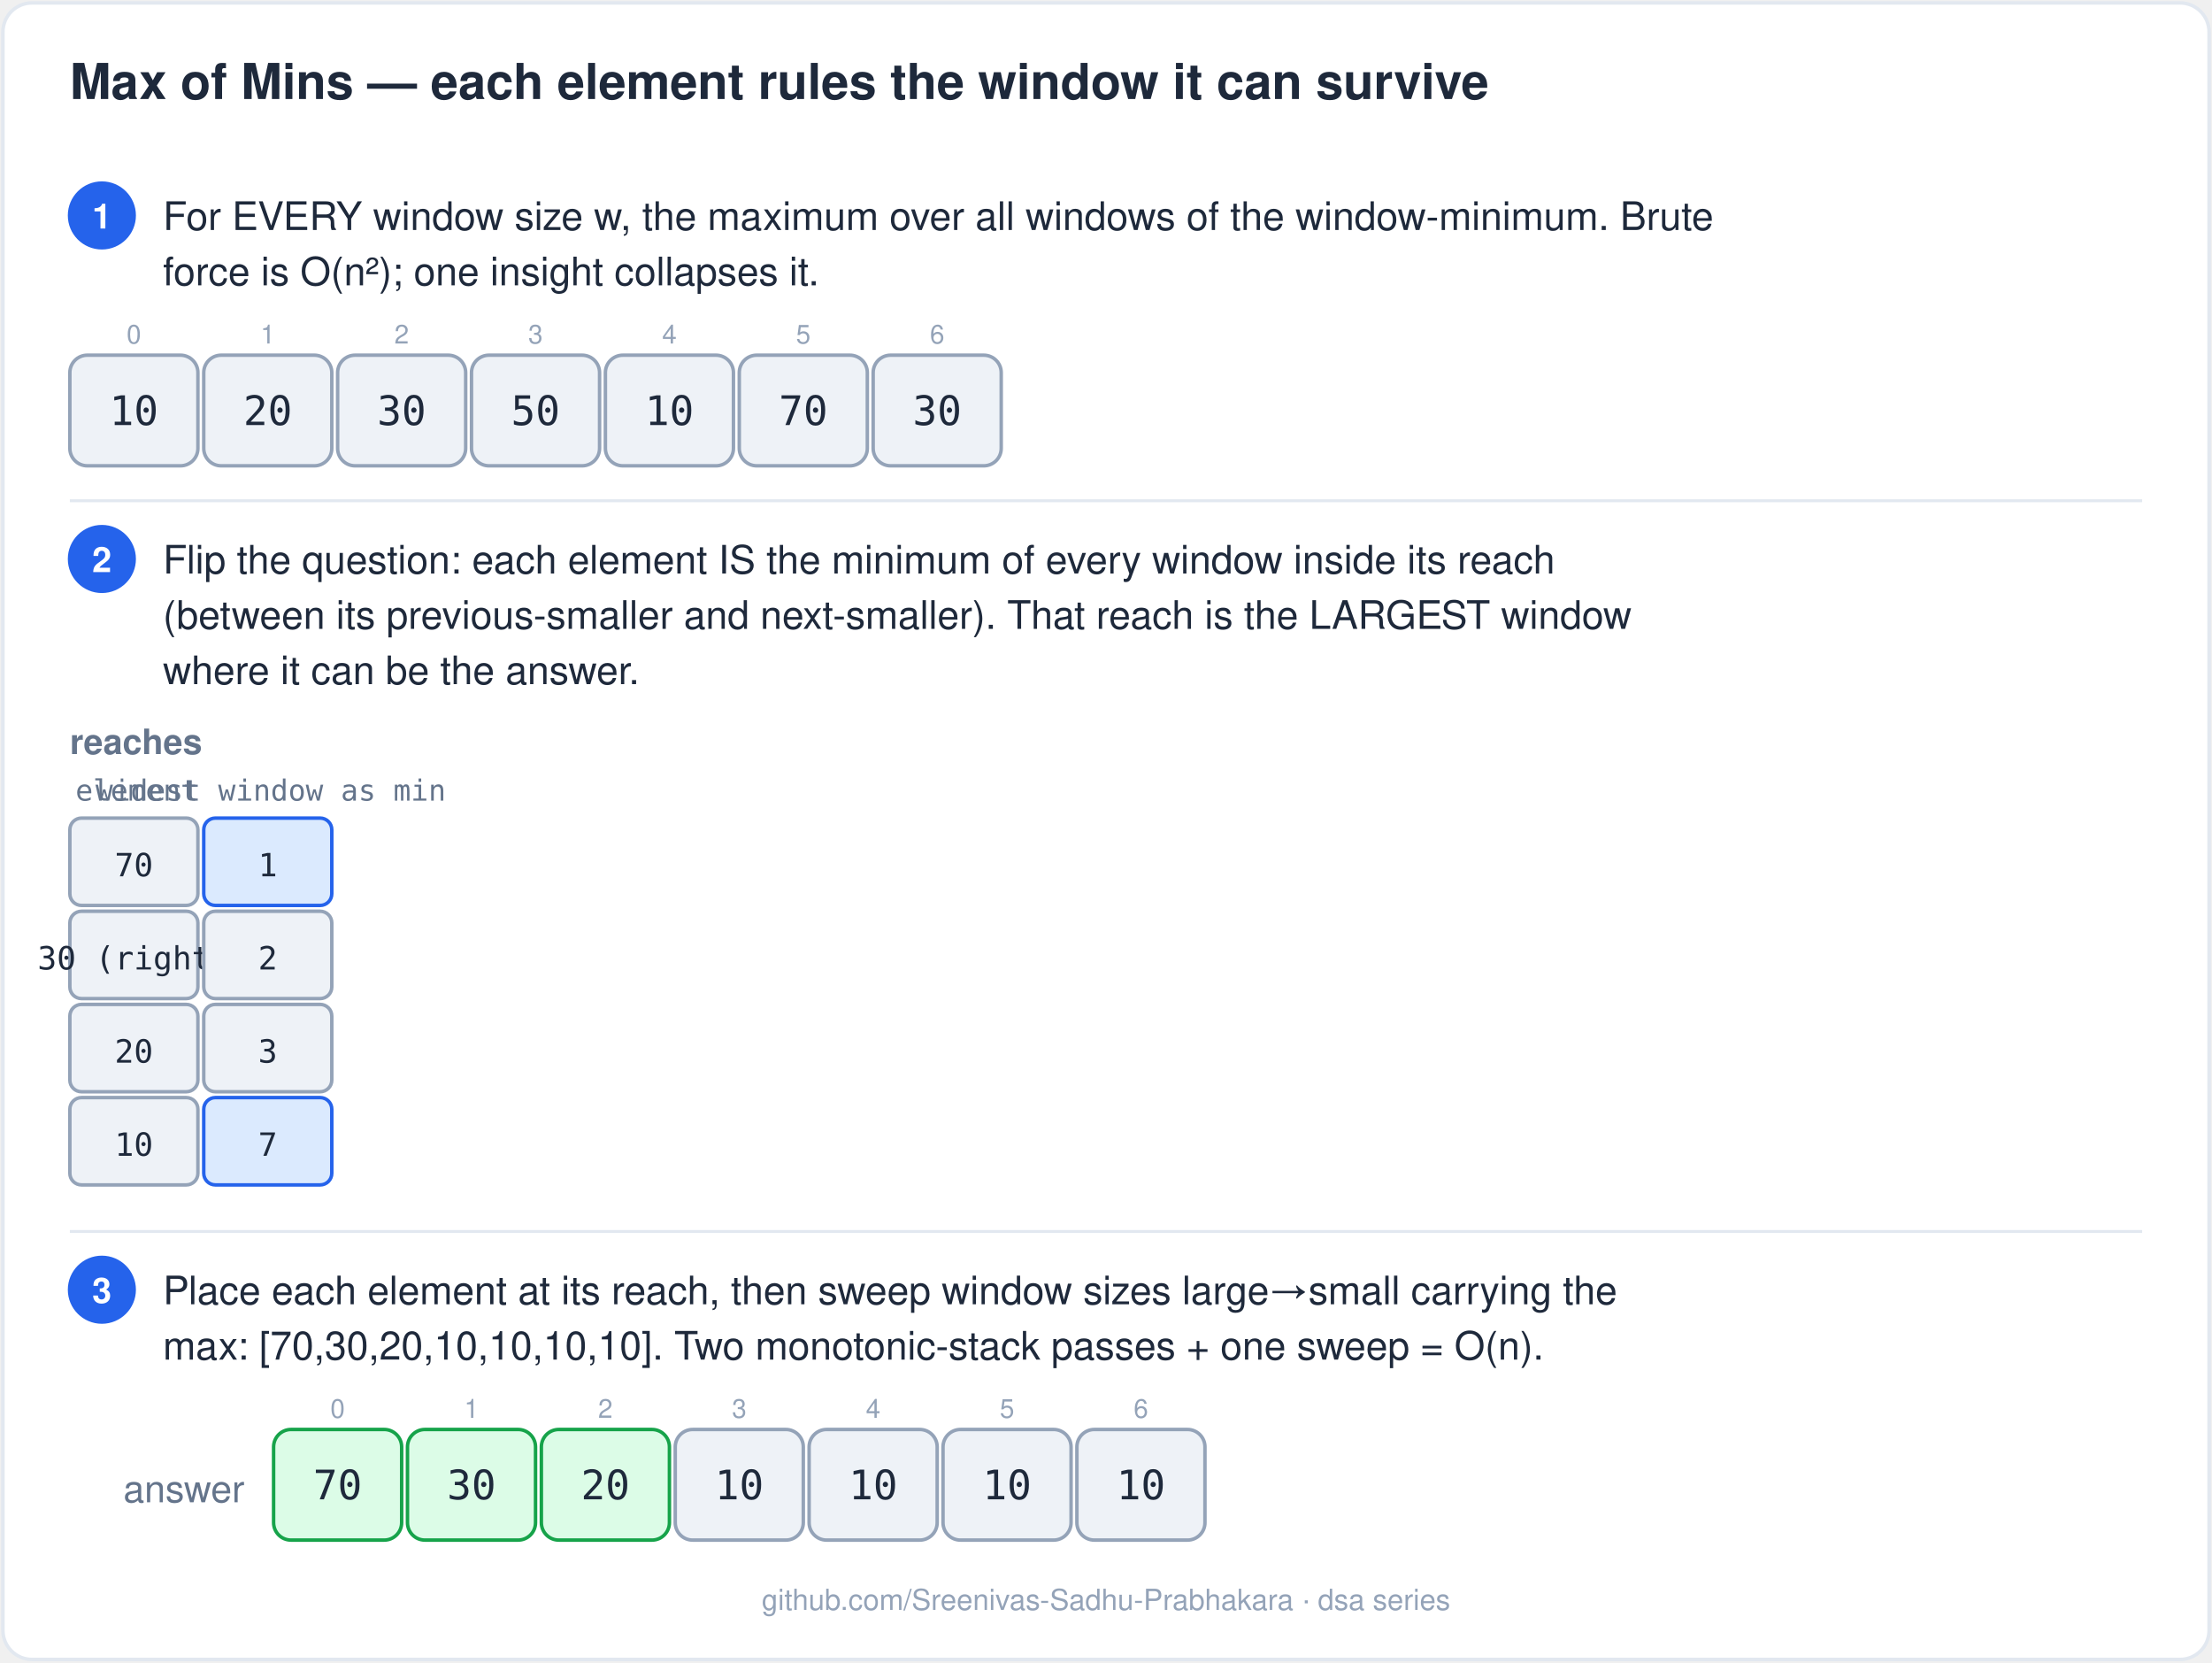
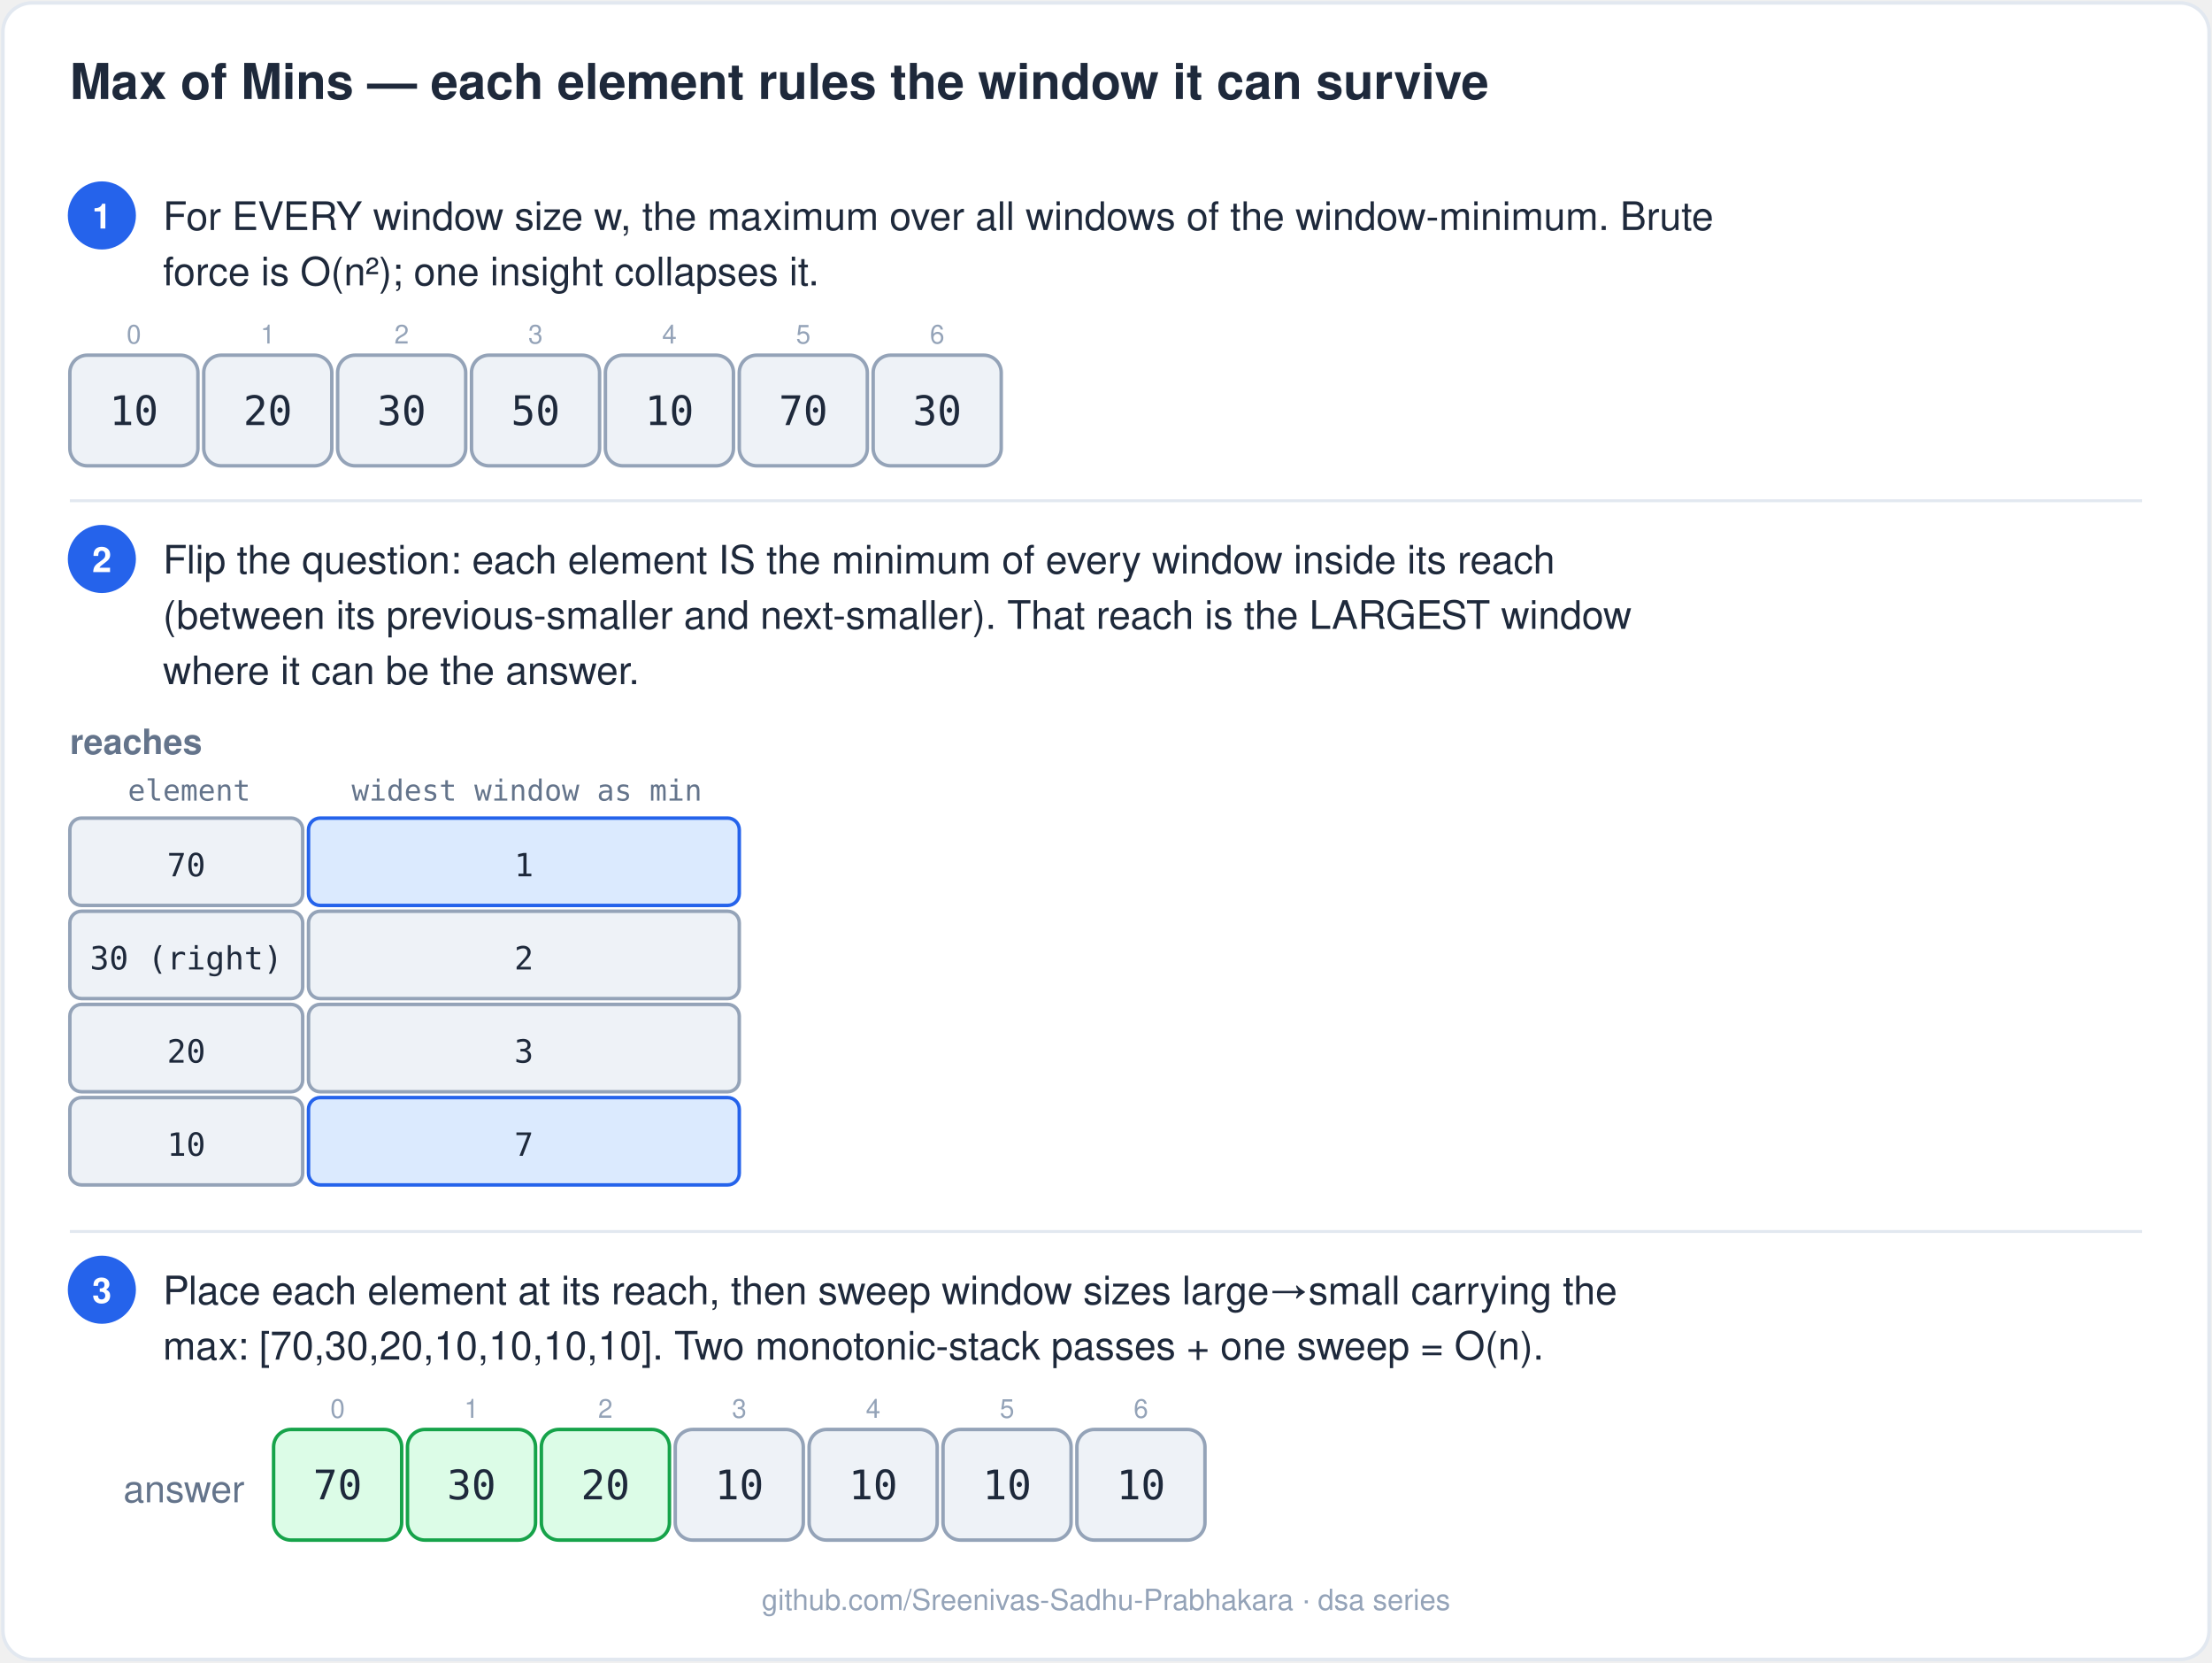
<svg xmlns="http://www.w3.org/2000/svg" width="760" height="571" viewBox="0 0 760 571" role="img" aria-label="Step-by-step visual walkthrough">
  <defs>
    <marker id="arr" markerWidth="8" markerHeight="8" refX="6" refY="3" orient="auto">
      <path d="M0,0 L7,3 L0,6 z" fill="context-stroke" />
    </marker>
  </defs>
  <rect x="1.0" y="1.0" width="758.0" height="569.0" rx="10" fill="#ffffff" stroke="#e2e8f0" stroke-width="1.2" />
  <text x="24.0" y="34.0" font-family="-apple-system,Segoe UI,Helvetica,Arial,sans-serif" font-size="17" fill="#1e293b" text-anchor="start" font-weight="600">Max of Mins — each element rules the window it can survive</text>
  <circle cx="35.0" cy="74.0" r="11" fill="#2563eb" stroke="#2563eb" stroke-width="1.4" />
  <text x="35.0" y="78.5" font-family="-apple-system,Segoe UI,Helvetica,Arial,sans-serif" font-size="12" fill="#ffffff" text-anchor="middle" font-weight="600">1</text>
  <text x="56.0" y="79.0" font-family="-apple-system,Segoe UI,Helvetica,Arial,sans-serif" font-size="13.5" fill="#1e293b" text-anchor="start">For EVERY window size w, the maximum over all windows of the window-minimum. Brute</text>
  <text x="56.0" y="98.0" font-family="-apple-system,Segoe UI,Helvetica,Arial,sans-serif" font-size="13.5" fill="#1e293b" text-anchor="start">force is O(n²); one insight collapses it.</text>
  <rect x="24.0" y="122.0" width="44.0" height="38.0" rx="6" fill="#eef2f7" stroke="#94a3b8" stroke-width="1.2" />
  <text x="46.0" y="146.0" font-family="ui-monospace,Menlo,monospace" font-size="14" fill="#1e293b" text-anchor="middle">10</text>
  <text x="46.0" y="118.0" font-family="-apple-system,Segoe UI,Helvetica,Arial,sans-serif" font-size="9" fill="#94a3b8" text-anchor="middle">0</text>
  <rect x="70.0" y="122.0" width="44.0" height="38.0" rx="6" fill="#eef2f7" stroke="#94a3b8" stroke-width="1.2" />
  <text x="92.0" y="146.0" font-family="ui-monospace,Menlo,monospace" font-size="14" fill="#1e293b" text-anchor="middle">20</text>
  <text x="92.0" y="118.0" font-family="-apple-system,Segoe UI,Helvetica,Arial,sans-serif" font-size="9" fill="#94a3b8" text-anchor="middle">1</text>
  <rect x="116.0" y="122.0" width="44.0" height="38.0" rx="6" fill="#eef2f7" stroke="#94a3b8" stroke-width="1.2" />
  <text x="138.0" y="146.0" font-family="ui-monospace,Menlo,monospace" font-size="14" fill="#1e293b" text-anchor="middle">30</text>
  <text x="138.0" y="118.0" font-family="-apple-system,Segoe UI,Helvetica,Arial,sans-serif" font-size="9" fill="#94a3b8" text-anchor="middle">2</text>
  <rect x="162.0" y="122.0" width="44.0" height="38.0" rx="6" fill="#eef2f7" stroke="#94a3b8" stroke-width="1.2" />
  <text x="184.0" y="146.0" font-family="ui-monospace,Menlo,monospace" font-size="14" fill="#1e293b" text-anchor="middle">50</text>
  <text x="184.0" y="118.0" font-family="-apple-system,Segoe UI,Helvetica,Arial,sans-serif" font-size="9" fill="#94a3b8" text-anchor="middle">3</text>
  <rect x="208.0" y="122.0" width="44.0" height="38.0" rx="6" fill="#eef2f7" stroke="#94a3b8" stroke-width="1.2" />
  <text x="230.0" y="146.0" font-family="ui-monospace,Menlo,monospace" font-size="14" fill="#1e293b" text-anchor="middle">10</text>
  <text x="230.0" y="118.0" font-family="-apple-system,Segoe UI,Helvetica,Arial,sans-serif" font-size="9" fill="#94a3b8" text-anchor="middle">4</text>
  <rect x="254.0" y="122.0" width="44.0" height="38.0" rx="6" fill="#eef2f7" stroke="#94a3b8" stroke-width="1.2" />
  <text x="276.0" y="146.0" font-family="ui-monospace,Menlo,monospace" font-size="14" fill="#1e293b" text-anchor="middle">70</text>
  <text x="276.0" y="118.0" font-family="-apple-system,Segoe UI,Helvetica,Arial,sans-serif" font-size="9" fill="#94a3b8" text-anchor="middle">5</text>
  <rect x="300.0" y="122.0" width="44.0" height="38.0" rx="6" fill="#eef2f7" stroke="#94a3b8" stroke-width="1.2" />
  <text x="322.0" y="146.0" font-family="ui-monospace,Menlo,monospace" font-size="14" fill="#1e293b" text-anchor="middle">30</text>
  <text x="322.0" y="118.0" font-family="-apple-system,Segoe UI,Helvetica,Arial,sans-serif" font-size="9" fill="#94a3b8" text-anchor="middle">6</text>
  <line x1="24.0" y1="172.0" x2="736.0" y2="172.0" stroke="#e2e8f0" stroke-width="1" />
  <circle cx="35.0" cy="192.0" r="11" fill="#2563eb" stroke="#2563eb" stroke-width="1.4" />
  <text x="35.0" y="196.5" font-family="-apple-system,Segoe UI,Helvetica,Arial,sans-serif" font-size="12" fill="#ffffff" text-anchor="middle" font-weight="600">2</text>
  <text x="56.0" y="197.0" font-family="-apple-system,Segoe UI,Helvetica,Arial,sans-serif" font-size="13.5" fill="#1e293b" text-anchor="start">Flip the question: each element IS the minimum of every window inside its reach</text>
  <text x="56.0" y="216.0" font-family="-apple-system,Segoe UI,Helvetica,Arial,sans-serif" font-size="13.5" fill="#1e293b" text-anchor="start">(between its previous-smaller and next-smaller). That reach is the LARGEST window</text>
  <text x="56.0" y="235.0" font-family="-apple-system,Segoe UI,Helvetica,Arial,sans-serif" font-size="13.5" fill="#1e293b" text-anchor="start">where it can be the answer.</text>
  <text x="24.0" y="259.0" font-family="-apple-system,Segoe UI,Helvetica,Arial,sans-serif" font-size="12" fill="#64748b" text-anchor="start" font-weight="600">reaches</text>
-   <text x="47.0" y="275.0" font-family="ui-monospace,Menlo,monospace" font-size="10" fill="#64748b" text-anchor="middle">element</text>
-   <text x="93.0" y="275.0" font-family="ui-monospace,Menlo,monospace" font-size="10" fill="#64748b" text-anchor="middle">widest window as min</text>
-   <rect x="24.0" y="281.0" width="44.0" height="30.0" rx="4" fill="#eef2f7" stroke="#94a3b8" stroke-width="1.2" />
-   <text x="46.0" y="301.0" font-family="ui-monospace,Menlo,monospace" font-size="11" fill="#1e293b" text-anchor="middle">70</text>
-   <rect x="70.0" y="281.0" width="44.0" height="30.0" rx="4" fill="#dbeafe" stroke="#2563eb" stroke-width="1.2" />
-   <text x="92.0" y="301.0" font-family="ui-monospace,Menlo,monospace" font-size="11" fill="#1e293b" text-anchor="middle">1</text>
-   <rect x="24.0" y="313.0" width="44.0" height="30.0" rx="4" fill="#eef2f7" stroke="#94a3b8" stroke-width="1.2" />
-   <text x="46.0" y="333.0" font-family="ui-monospace,Menlo,monospace" font-size="11" fill="#1e293b" text-anchor="middle">30 (right)</text>
-   <rect x="70.0" y="313.0" width="44.0" height="30.0" rx="4" fill="#eef2f7" stroke="#94a3b8" stroke-width="1.2" />
-   <text x="92.0" y="333.0" font-family="ui-monospace,Menlo,monospace" font-size="11" fill="#1e293b" text-anchor="middle">2</text>
-   <rect x="24.0" y="345.0" width="44.0" height="30.0" rx="4" fill="#eef2f7" stroke="#94a3b8" stroke-width="1.2" />
-   <text x="46.0" y="365.0" font-family="ui-monospace,Menlo,monospace" font-size="11" fill="#1e293b" text-anchor="middle">20</text>
-   <rect x="70.0" y="345.0" width="44.0" height="30.0" rx="4" fill="#eef2f7" stroke="#94a3b8" stroke-width="1.2" />
-   <text x="92.0" y="365.0" font-family="ui-monospace,Menlo,monospace" font-size="11" fill="#1e293b" text-anchor="middle">3</text>
-   <rect x="24.0" y="377.0" width="44.0" height="30.0" rx="4" fill="#eef2f7" stroke="#94a3b8" stroke-width="1.2" />
-   <text x="46.0" y="397.0" font-family="ui-monospace,Menlo,monospace" font-size="11" fill="#1e293b" text-anchor="middle">10</text>
-   <rect x="70.0" y="377.0" width="44.0" height="30.0" rx="4" fill="#dbeafe" stroke="#2563eb" stroke-width="1.2" />
-   <text x="92.0" y="397.0" font-family="ui-monospace,Menlo,monospace" font-size="11" fill="#1e293b" text-anchor="middle">7</text>
+   <text x="65.0" y="275.0" font-family="ui-monospace,Menlo,monospace" font-size="10" fill="#64748b" text-anchor="middle">element</text>
+   <text x="181.0" y="275.0" font-family="ui-monospace,Menlo,monospace" font-size="10" fill="#64748b" text-anchor="middle">widest window as min</text>
+   <rect x="24.0" y="281.0" width="80.0" height="30.0" rx="4" fill="#eef2f7" stroke="#94a3b8" stroke-width="1.2" />
+   <text x="64.0" y="301.0" font-family="ui-monospace,Menlo,monospace" font-size="11" fill="#1e293b" text-anchor="middle">70</text>
+   <rect x="106.0" y="281.0" width="148.0" height="30.0" rx="4" fill="#dbeafe" stroke="#2563eb" stroke-width="1.2" />
+   <text x="180.0" y="301.0" font-family="ui-monospace,Menlo,monospace" font-size="11" fill="#1e293b" text-anchor="middle">1</text>
+   <rect x="24.0" y="313.0" width="80.0" height="30.0" rx="4" fill="#eef2f7" stroke="#94a3b8" stroke-width="1.2" />
+   <text x="64.0" y="333.0" font-family="ui-monospace,Menlo,monospace" font-size="11" fill="#1e293b" text-anchor="middle">30 (right)</text>
+   <rect x="106.0" y="313.0" width="148.0" height="30.0" rx="4" fill="#eef2f7" stroke="#94a3b8" stroke-width="1.2" />
+   <text x="180.0" y="333.0" font-family="ui-monospace,Menlo,monospace" font-size="11" fill="#1e293b" text-anchor="middle">2</text>
+   <rect x="24.0" y="345.0" width="80.0" height="30.0" rx="4" fill="#eef2f7" stroke="#94a3b8" stroke-width="1.2" />
+   <text x="64.0" y="365.0" font-family="ui-monospace,Menlo,monospace" font-size="11" fill="#1e293b" text-anchor="middle">20</text>
+   <rect x="106.0" y="345.0" width="148.0" height="30.0" rx="4" fill="#eef2f7" stroke="#94a3b8" stroke-width="1.2" />
+   <text x="180.0" y="365.0" font-family="ui-monospace,Menlo,monospace" font-size="11" fill="#1e293b" text-anchor="middle">3</text>
+   <rect x="24.0" y="377.0" width="80.0" height="30.0" rx="4" fill="#eef2f7" stroke="#94a3b8" stroke-width="1.2" />
+   <text x="64.0" y="397.0" font-family="ui-monospace,Menlo,monospace" font-size="11" fill="#1e293b" text-anchor="middle">10</text>
+   <rect x="106.0" y="377.0" width="148.0" height="30.0" rx="4" fill="#dbeafe" stroke="#2563eb" stroke-width="1.2" />
+   <text x="180.0" y="397.0" font-family="ui-monospace,Menlo,monospace" font-size="11" fill="#1e293b" text-anchor="middle">7</text>
  <line x1="24.0" y1="423.0" x2="736.0" y2="423.0" stroke="#e2e8f0" stroke-width="1" />
  <circle cx="35.0" cy="443.0" r="11" fill="#2563eb" stroke="#2563eb" stroke-width="1.4" />
  <text x="35.0" y="447.5" font-family="-apple-system,Segoe UI,Helvetica,Arial,sans-serif" font-size="12" fill="#ffffff" text-anchor="middle" font-weight="600">3</text>
  <text x="56.0" y="448.0" font-family="-apple-system,Segoe UI,Helvetica,Arial,sans-serif" font-size="13.5" fill="#1e293b" text-anchor="start">Place each element at its reach, then sweep window sizes large→small carrying the</text>
  <text x="56.0" y="467.0" font-family="-apple-system,Segoe UI,Helvetica,Arial,sans-serif" font-size="13.5" fill="#1e293b" text-anchor="start">max: [70,30,20,10,10,10,10]. Two monotonic-stack passes + one sweep = O(n).</text>
  <text x="84.0" y="516.0" font-family="-apple-system,Segoe UI,Helvetica,Arial,sans-serif" font-size="13" fill="#64748b" text-anchor="end">answer</text>
  <rect x="94.0" y="491.0" width="44.0" height="38.0" rx="6" fill="#dcfce7" stroke="#16a34a" stroke-width="1.2" />
  <text x="116.0" y="515.0" font-family="ui-monospace,Menlo,monospace" font-size="14" fill="#1e293b" text-anchor="middle">70</text>
  <text x="116.0" y="487.0" font-family="-apple-system,Segoe UI,Helvetica,Arial,sans-serif" font-size="9" fill="#94a3b8" text-anchor="middle">0</text>
  <rect x="140.0" y="491.0" width="44.0" height="38.0" rx="6" fill="#dcfce7" stroke="#16a34a" stroke-width="1.2" />
  <text x="162.0" y="515.0" font-family="ui-monospace,Menlo,monospace" font-size="14" fill="#1e293b" text-anchor="middle">30</text>
  <text x="162.0" y="487.0" font-family="-apple-system,Segoe UI,Helvetica,Arial,sans-serif" font-size="9" fill="#94a3b8" text-anchor="middle">1</text>
  <rect x="186.0" y="491.0" width="44.0" height="38.0" rx="6" fill="#dcfce7" stroke="#16a34a" stroke-width="1.2" />
  <text x="208.0" y="515.0" font-family="ui-monospace,Menlo,monospace" font-size="14" fill="#1e293b" text-anchor="middle">20</text>
  <text x="208.0" y="487.0" font-family="-apple-system,Segoe UI,Helvetica,Arial,sans-serif" font-size="9" fill="#94a3b8" text-anchor="middle">2</text>
  <rect x="232.0" y="491.0" width="44.0" height="38.0" rx="6" fill="#eef2f7" stroke="#94a3b8" stroke-width="1.2" />
  <text x="254.0" y="515.0" font-family="ui-monospace,Menlo,monospace" font-size="14" fill="#1e293b" text-anchor="middle">10</text>
  <text x="254.0" y="487.0" font-family="-apple-system,Segoe UI,Helvetica,Arial,sans-serif" font-size="9" fill="#94a3b8" text-anchor="middle">3</text>
  <rect x="278.0" y="491.0" width="44.0" height="38.0" rx="6" fill="#eef2f7" stroke="#94a3b8" stroke-width="1.2" />
  <text x="300.0" y="515.0" font-family="ui-monospace,Menlo,monospace" font-size="14" fill="#1e293b" text-anchor="middle">10</text>
  <text x="300.0" y="487.0" font-family="-apple-system,Segoe UI,Helvetica,Arial,sans-serif" font-size="9" fill="#94a3b8" text-anchor="middle">4</text>
  <rect x="324.0" y="491.0" width="44.0" height="38.0" rx="6" fill="#eef2f7" stroke="#94a3b8" stroke-width="1.2" />
  <text x="346.0" y="515.0" font-family="ui-monospace,Menlo,monospace" font-size="14" fill="#1e293b" text-anchor="middle">10</text>
  <text x="346.0" y="487.0" font-family="-apple-system,Segoe UI,Helvetica,Arial,sans-serif" font-size="9" fill="#94a3b8" text-anchor="middle">5</text>
  <rect x="370.0" y="491.0" width="44.0" height="38.0" rx="6" fill="#eef2f7" stroke="#94a3b8" stroke-width="1.2" />
  <text x="392.0" y="515.0" font-family="ui-monospace,Menlo,monospace" font-size="14" fill="#1e293b" text-anchor="middle">10</text>
  <text x="392.0" y="487.0" font-family="-apple-system,Segoe UI,Helvetica,Arial,sans-serif" font-size="9" fill="#94a3b8" text-anchor="middle">6</text>
  <text x="380.0" y="553.0" font-family="-apple-system,Segoe UI,Helvetica,Arial,sans-serif" font-size="10" fill="#94a3b8" text-anchor="middle">github.com/Sreenivas-Sadhu-Prabhakara · dsa series</text>
</svg>
